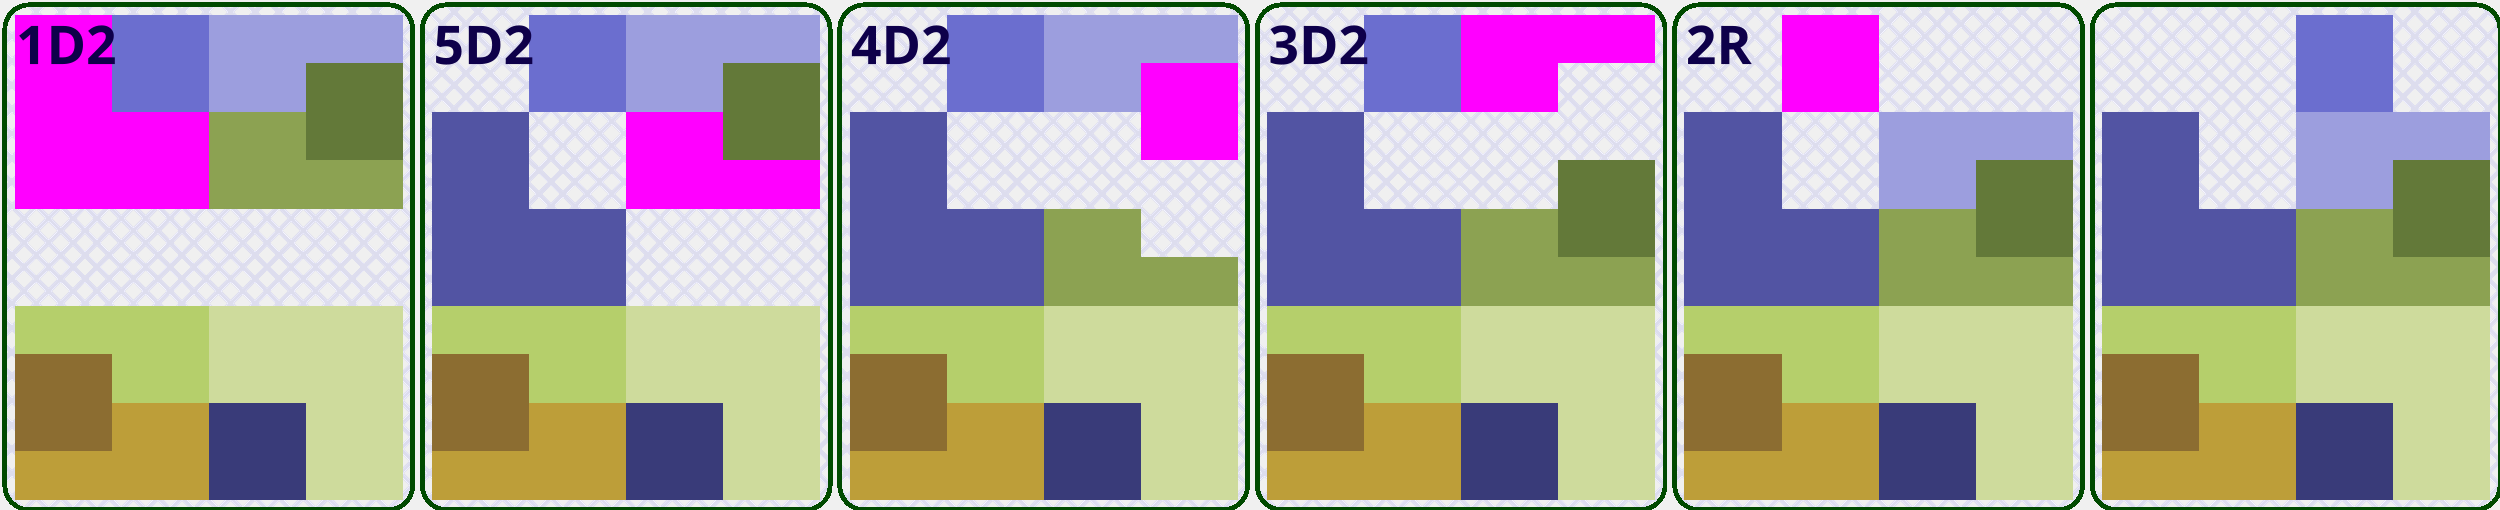
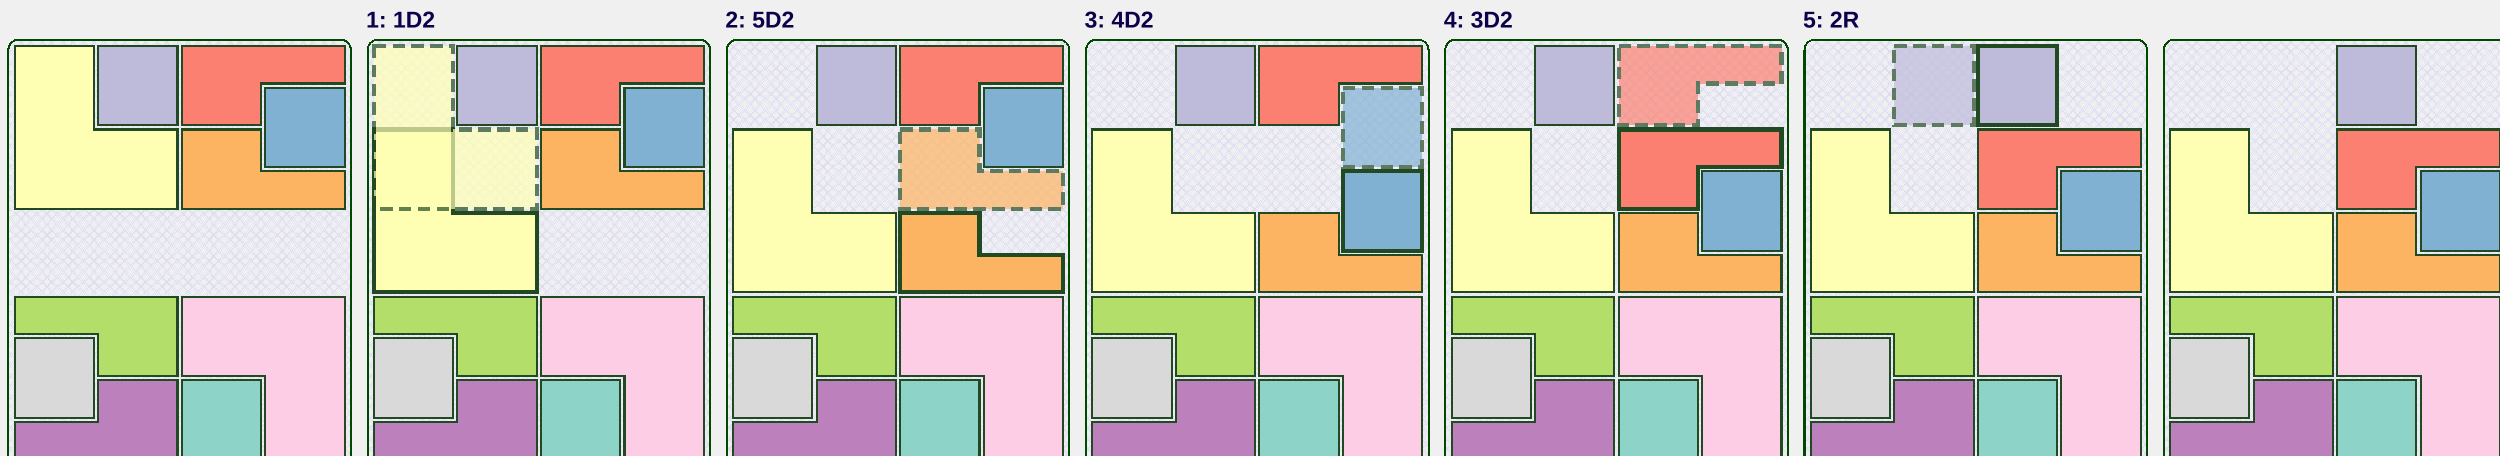
<svg xmlns="http://www.w3.org/2000/svg" shape-rendering="crispEdges">
  <defs>
    <pattern id="crosshatch" patternUnits="userSpaceOnUse" x="0" y="0" width="5" height="5">
      <g style="fill:none; stroke:#dde; stroke-width:1">
        <path d="M0,0 l5,5" />
        <path d="M5,0 l-5,5" />
      </g>
    </pattern>
  </defs>
  <style>
/*  */
-  .move_text { font-size:11px; font-family:Verdana; fill:#0e004a; font-weight:bold; } 
- .frame { fill: url(#crosshatch) #fff; stroke:#004a00; stroke-width:1; stroke-linecap:square; stroke-linejoin:round; }.text_bg { fill:white; opacity:0.4; rx:3; ry:3; }
+  .move_text { font-size:11px; font-family:Arial; fill:#0e004a; font-weight:bold; } 
+ .frame { fill: url(#crosshatch) #fff; stroke:#004a00; stroke-width:1; stroke-linecap:square; stroke-linejoin:round; } 
+ .text_bg { fill:white; opacity:0.4; rx:3; ry:3; } 
+ .piece { stroke:#224a22; stroke-width:1;  } 
+ .piece_ghost { stroke:#224a22; stroke-width:2; stroke-dasharray:6,3; opacity:0.7; } 
+ .piece_selected { stroke:#224a22; stroke-width:2; } 
+ 
/*  */'n</style>
  <g transform="translate(0,0)">
-     <rect rx="5" ry="5" x="1" y="1" width="84" height="104" class="frame" />
-     <g transform="translate(3,3)">
-       <path d="M0 0 20 0 20 10 0 10 z M0 10 20 10 20 20 0 20 z " fill="#393b79" transform="translate(40,80)" />
-       <path d="M0 0 20 0 20 10 0 10 z M0 10 20 10 20 20 0 20 z M0 20 20 20 20 30 0 30 z M20 20 40 20 40 30 20 30 z M0 30 20 30 20 40 0 40 z M20 30 40 30 40 40 20 40 z " fill="#f0f" transform="translate(0,0)" />
-       <path d="M0 0 20 0 20 10 0 10 z M0 10 20 10 20 20 0 20 z " fill="#6b6ecf" transform="translate(20,0)" />
-       <path d="M0 0 20 0 20 10 0 10 z M20 0 40 0 40 10 20 10 z M0 10 20 10 20 20 0 20 z " fill="#9c9ede" transform="translate(40,0)" />
-       <path d="M0 0 20 0 20 10 0 10 z M0 10 20 10 20 20 0 20 z " fill="#637939" transform="translate(60,10)" />
-       <path d="M0 0 20 0 20 10 0 10 z M0 10 20 10 20 20 0 20 z M20 10 40 10 40 20 20 20 z " fill="#8ca252" transform="translate(40,20)" />
-       <path d="M0 0 20 0 20 10 0 10 z M20 0 40 0 40 10 20 10 z M20 10 40 10 40 20 20 20 z " fill="#b5cf6b" transform="translate(0,60)" />
-       <path d="M0 0 20 0 20 10 0 10 z M20 0 40 0 40 10 20 10 z M0 10 20 10 20 20 0 20 z M20 10 40 10 40 20 20 20 z M20 20 40 20 40 30 20 30 z M20 30 40 30 40 40 20 40 z " fill="#cedb9c" transform="translate(40,60)" />
-       <path d="M0 0 20 0 20 10 0 10 z M0 10 20 10 20 20 0 20 z " fill="#8c6d31" transform="translate(0,70)" />
-       <path d="M20 0 40 0 40 10 20 10 z M0 10 20 10 20 20 0 20 z M20 10 40 10 40 20 20 20 z " fill="#bd9e39" transform="translate(0,80)" />
+     <rect rx="5" ry="5" x="4" y="19" width="164" height="204" class="frame" />
+     <g transform="translate(6,21)">
+       <path d="M1 1 39 1 39 39 1 39 z " fill="#8dd3c7" class="piece" transform="translate(80,160)" />
+       <path d="M1 1 39 1 39 41 79 41 79 79 1 79 z " fill="#ffffb3" class="piece" transform="translate(0,0)" />
+       <path d="M1 1 39 1 39 39 1 39 z " fill="#bebada" class="piece" transform="translate(40,0)" />
+       <path d="M1 1 79 1 79 19 39 19 39 39 1 39 z " fill="#fb8072" class="piece" transform="translate(80,0)" />
+       <path d="M1 1 39 1 39 39 1 39 z " fill="#80b1d3" class="piece" transform="translate(120,20)" />
+       <path d="M1 1 39 1 39 21 79 21 79 39 1 39 z " fill="#fdb462" class="piece" transform="translate(80,40)" />
+       <path d="M1 1 79 1 79 39 41 39 41 19 1 19 z " fill="#b3de69" class="piece" transform="translate(0,120)" />
+       <path d="M1 1 79 1 79 79 41 79 41 39 1 39 z " fill="#fccde5" class="piece" transform="translate(80,120)" />
+       <path d="M1 1 39 1 39 39 1 39 z " fill="#d9d9d9" class="piece" transform="translate(0,140)" />
+       <path d="M1 21 41 21 41 1 79 1 79 39 1 39 z " fill="#bc80bd" class="piece" transform="translate(0,160)" />
    </g>
-     <text dy="1.2em" dx="0.3em" class="move_text"> 1D2</text>
-   </g>
-   <g transform="translate(86,0)">
-     <rect rx="5" ry="5" x="1" y="1" width="84" height="104" class="frame" />
-     <g transform="translate(3,3)">
-       <path d="M0 0 20 0 20 10 0 10 z M0 10 20 10 20 20 0 20 z " fill="#393b79" transform="translate(40,80)" />
-       <path d="M0 0 20 0 20 10 0 10 z M0 10 20 10 20 20 0 20 z M0 20 20 20 20 30 0 30 z M20 20 40 20 40 30 20 30 z M0 30 20 30 20 40 0 40 z M20 30 40 30 40 40 20 40 z " fill="#5254a3" transform="translate(0,20)" />
-       <path d="M0 0 20 0 20 10 0 10 z M0 10 20 10 20 20 0 20 z " fill="#6b6ecf" transform="translate(20,0)" />
-       <path d="M0 0 20 0 20 10 0 10 z M20 0 40 0 40 10 20 10 z M0 10 20 10 20 20 0 20 z " fill="#9c9ede" transform="translate(40,0)" />
-       <path d="M0 0 20 0 20 10 0 10 z M0 10 20 10 20 20 0 20 z " fill="#637939" transform="translate(60,10)" />
-       <path d="M0 0 20 0 20 10 0 10 z M0 10 20 10 20 20 0 20 z M20 10 40 10 40 20 20 20 z " fill="#f0f" transform="translate(40,20)" />
-       <path d="M0 0 20 0 20 10 0 10 z M20 0 40 0 40 10 20 10 z M20 10 40 10 40 20 20 20 z " fill="#b5cf6b" transform="translate(0,60)" />
-       <path d="M0 0 20 0 20 10 0 10 z M20 0 40 0 40 10 20 10 z M0 10 20 10 20 20 0 20 z M20 10 40 10 40 20 20 20 z M20 20 40 20 40 30 20 30 z M20 30 40 30 40 40 20 40 z " fill="#cedb9c" transform="translate(40,60)" />
-       <path d="M0 0 20 0 20 10 0 10 z M0 10 20 10 20 20 0 20 z " fill="#8c6d31" transform="translate(0,70)" />
-       <path d="M20 0 40 0 40 10 20 10 z M0 10 20 10 20 20 0 20 z M20 10 40 10 40 20 20 20 z " fill="#bd9e39" transform="translate(0,80)" />
-     </g>
-     <text dy="1.2em" dx="0.3em" class="move_text"> 5D2</text>
  </g>
  <g transform="translate(172,0)">
-     <rect rx="5" ry="5" x="1" y="1" width="84" height="104" class="frame" />
-     <g transform="translate(3,3)">
-       <path d="M0 0 20 0 20 10 0 10 z M0 10 20 10 20 20 0 20 z " fill="#393b79" transform="translate(40,80)" />
-       <path d="M0 0 20 0 20 10 0 10 z M0 10 20 10 20 20 0 20 z M0 20 20 20 20 30 0 30 z M20 20 40 20 40 30 20 30 z M0 30 20 30 20 40 0 40 z M20 30 40 30 40 40 20 40 z " fill="#5254a3" transform="translate(0,20)" />
-       <path d="M0 0 20 0 20 10 0 10 z M0 10 20 10 20 20 0 20 z " fill="#6b6ecf" transform="translate(20,0)" />
-       <path d="M0 0 20 0 20 10 0 10 z M20 0 40 0 40 10 20 10 z M0 10 20 10 20 20 0 20 z " fill="#9c9ede" transform="translate(40,0)" />
-       <path d="M0 0 20 0 20 10 0 10 z M0 10 20 10 20 20 0 20 z " fill="#f0f" transform="translate(60,10)" />
-       <path d="M0 0 20 0 20 10 0 10 z M0 10 20 10 20 20 0 20 z M20 10 40 10 40 20 20 20 z " fill="#8ca252" transform="translate(40,40)" />
-       <path d="M0 0 20 0 20 10 0 10 z M20 0 40 0 40 10 20 10 z M20 10 40 10 40 20 20 20 z " fill="#b5cf6b" transform="translate(0,60)" />
-       <path d="M0 0 20 0 20 10 0 10 z M20 0 40 0 40 10 20 10 z M0 10 20 10 20 20 0 20 z M20 10 40 10 40 20 20 20 z M20 20 40 20 40 30 20 30 z M20 30 40 30 40 40 20 40 z " fill="#cedb9c" transform="translate(40,60)" />
-       <path d="M0 0 20 0 20 10 0 10 z M0 10 20 10 20 20 0 20 z " fill="#8c6d31" transform="translate(0,70)" />
-       <path d="M20 0 40 0 40 10 20 10 z M0 10 20 10 20 20 0 20 z M20 10 40 10 40 20 20 20 z " fill="#bd9e39" transform="translate(0,80)" />
+     <rect rx="5" ry="5" x="4" y="19" width="164" height="204" class="frame" />
+     <g transform="translate(6,21)">
+       <path d="M1 1 39 1 39 39 1 39 z " fill="#8dd3c7" class="piece" transform="translate(80,160)" />
+       <path d="M1 1 39 1 39 39 1 39 z " fill="#bebada" class="piece" transform="translate(40,0)" />
+       <path d="M1 1 79 1 79 19 39 19 39 39 1 39 z " fill="#fb8072" class="piece" transform="translate(80,0)" />
+       <path d="M1 1 39 1 39 39 1 39 z " fill="#80b1d3" class="piece" transform="translate(120,20)" />
+       <path d="M1 1 39 1 39 21 79 21 79 39 1 39 z " fill="#fdb462" class="piece" transform="translate(80,40)" />
+       <path d="M1 1 79 1 79 39 41 39 41 19 1 19 z " fill="#b3de69" class="piece" transform="translate(0,120)" />
+       <path d="M1 1 79 1 79 79 41 79 41 39 1 39 z " fill="#fccde5" class="piece" transform="translate(80,120)" />
+       <path d="M1 1 39 1 39 39 1 39 z " fill="#d9d9d9" class="piece" transform="translate(0,140)" />
+       <path d="M1 21 41 21 41 1 79 1 79 39 1 39 z " fill="#bc80bd" class="piece" transform="translate(0,160)" />
+       <path d="M1 1 39 1 39 41 79 41 79 79 1 79 z " fill="#ffffb3" class="piece_selected" transform="translate(0,40)" />
+       <path d="M1 1 39 1 39 41 79 41 79 79 1 79 z " fill="#ffffb3" class="piece_ghost" transform="translate(0,0)" />
    </g>
-     <text dy="1.2em" dx="0.3em" class="move_text"> 4D2</text>
-   </g>
-   <g transform="translate(258,0)">
-     <rect rx="5" ry="5" x="1" y="1" width="84" height="104" class="frame" />
-     <g transform="translate(3,3)">
-       <path d="M0 0 20 0 20 10 0 10 z M0 10 20 10 20 20 0 20 z " fill="#393b79" transform="translate(40,80)" />
-       <path d="M0 0 20 0 20 10 0 10 z M0 10 20 10 20 20 0 20 z M0 20 20 20 20 30 0 30 z M20 20 40 20 40 30 20 30 z M0 30 20 30 20 40 0 40 z M20 30 40 30 40 40 20 40 z " fill="#5254a3" transform="translate(0,20)" />
-       <path d="M0 0 20 0 20 10 0 10 z M0 10 20 10 20 20 0 20 z " fill="#6b6ecf" transform="translate(20,0)" />
-       <path d="M0 0 20 0 20 10 0 10 z M20 0 40 0 40 10 20 10 z M0 10 20 10 20 20 0 20 z " fill="#f0f" transform="translate(40,0)" />
-       <path d="M0 0 20 0 20 10 0 10 z M0 10 20 10 20 20 0 20 z " fill="#637939" transform="translate(60,30)" />
-       <path d="M0 0 20 0 20 10 0 10 z M0 10 20 10 20 20 0 20 z M20 10 40 10 40 20 20 20 z " fill="#8ca252" transform="translate(40,40)" />
-       <path d="M0 0 20 0 20 10 0 10 z M20 0 40 0 40 10 20 10 z M20 10 40 10 40 20 20 20 z " fill="#b5cf6b" transform="translate(0,60)" />
-       <path d="M0 0 20 0 20 10 0 10 z M20 0 40 0 40 10 20 10 z M0 10 20 10 20 20 0 20 z M20 10 40 10 40 20 20 20 z M20 20 40 20 40 30 20 30 z M20 30 40 30 40 40 20 40 z " fill="#cedb9c" transform="translate(40,60)" />
-       <path d="M0 0 20 0 20 10 0 10 z M0 10 20 10 20 20 0 20 z " fill="#8c6d31" transform="translate(0,70)" />
-       <path d="M20 0 40 0 40 10 20 10 z M0 10 20 10 20 20 0 20 z M20 10 40 10 40 20 20 20 z " fill="#bd9e39" transform="translate(0,80)" />
-     </g>
-     <text dy="1.2em" dx="0.3em" class="move_text"> 3D2</text>
+     <text dy="1.2em" dx="0.3em" class="move_text"> 1: 1D2</text>
  </g>
  <g transform="translate(344,0)">
-     <rect rx="5" ry="5" x="1" y="1" width="84" height="104" class="frame" />
-     <g transform="translate(3,3)">
-       <path d="M0 0 20 0 20 10 0 10 z M0 10 20 10 20 20 0 20 z " fill="#393b79" transform="translate(40,80)" />
-       <path d="M0 0 20 0 20 10 0 10 z M0 10 20 10 20 20 0 20 z M0 20 20 20 20 30 0 30 z M20 20 40 20 40 30 20 30 z M0 30 20 30 20 40 0 40 z M20 30 40 30 40 40 20 40 z " fill="#5254a3" transform="translate(0,20)" />
-       <path d="M0 0 20 0 20 10 0 10 z M0 10 20 10 20 20 0 20 z " fill="#f0f" transform="translate(20,0)" />
-       <path d="M0 0 20 0 20 10 0 10 z M20 0 40 0 40 10 20 10 z M0 10 20 10 20 20 0 20 z " fill="#9c9ede" transform="translate(40,20)" />
-       <path d="M0 0 20 0 20 10 0 10 z M0 10 20 10 20 20 0 20 z " fill="#637939" transform="translate(60,30)" />
-       <path d="M0 0 20 0 20 10 0 10 z M0 10 20 10 20 20 0 20 z M20 10 40 10 40 20 20 20 z " fill="#8ca252" transform="translate(40,40)" />
-       <path d="M0 0 20 0 20 10 0 10 z M20 0 40 0 40 10 20 10 z M20 10 40 10 40 20 20 20 z " fill="#b5cf6b" transform="translate(0,60)" />
-       <path d="M0 0 20 0 20 10 0 10 z M20 0 40 0 40 10 20 10 z M0 10 20 10 20 20 0 20 z M20 10 40 10 40 20 20 20 z M20 20 40 20 40 30 20 30 z M20 30 40 30 40 40 20 40 z " fill="#cedb9c" transform="translate(40,60)" />
-       <path d="M0 0 20 0 20 10 0 10 z M0 10 20 10 20 20 0 20 z " fill="#8c6d31" transform="translate(0,70)" />
-       <path d="M20 0 40 0 40 10 20 10 z M0 10 20 10 20 20 0 20 z M20 10 40 10 40 20 20 20 z " fill="#bd9e39" transform="translate(0,80)" />
+     <rect rx="5" ry="5" x="4" y="19" width="164" height="204" class="frame" />
+     <g transform="translate(6,21)">
+       <path d="M1 1 39 1 39 39 1 39 z " fill="#8dd3c7" class="piece" transform="translate(80,160)" />
+       <path d="M1 1 39 1 39 41 79 41 79 79 1 79 z " fill="#ffffb3" class="piece" transform="translate(0,40)" />
+       <path d="M1 1 39 1 39 39 1 39 z " fill="#bebada" class="piece" transform="translate(40,0)" />
+       <path d="M1 1 79 1 79 19 39 19 39 39 1 39 z " fill="#fb8072" class="piece" transform="translate(80,0)" />
+       <path d="M1 1 39 1 39 39 1 39 z " fill="#80b1d3" class="piece" transform="translate(120,20)" />
+       <path d="M1 1 79 1 79 39 41 39 41 19 1 19 z " fill="#b3de69" class="piece" transform="translate(0,120)" />
+       <path d="M1 1 79 1 79 79 41 79 41 39 1 39 z " fill="#fccde5" class="piece" transform="translate(80,120)" />
+       <path d="M1 1 39 1 39 39 1 39 z " fill="#d9d9d9" class="piece" transform="translate(0,140)" />
+       <path d="M1 21 41 21 41 1 79 1 79 39 1 39 z " fill="#bc80bd" class="piece" transform="translate(0,160)" />
+       <path d="M1 1 39 1 39 21 79 21 79 39 1 39 z " fill="#fdb462" class="piece_selected" transform="translate(80,80)" />
+       <path d="M1 1 39 1 39 21 79 21 79 39 1 39 z " fill="#fdb462" class="piece_ghost" transform="translate(80,40)" />
    </g>
-     <text dy="1.2em" dx="0.3em" class="move_text"> 2R</text>
+     <text dy="1.2em" dx="0.3em" class="move_text"> 2: 5D2</text>
  </g>
-   <g transform="translate(430,0)">
-     <rect rx="5" ry="5" x="1" y="1" width="84" height="104" class="frame" />
-     <g transform="translate(3,3)">
-       <path d="M0 0 20 0 20 10 0 10 z M0 10 20 10 20 20 0 20 z " fill="#393b79" transform="translate(40,80)" />
-       <path d="M0 0 20 0 20 10 0 10 z M0 10 20 10 20 20 0 20 z M0 20 20 20 20 30 0 30 z M20 20 40 20 40 30 20 30 z M0 30 20 30 20 40 0 40 z M20 30 40 30 40 40 20 40 z " fill="#5254a3" transform="translate(0,20)" />
-       <path d="M0 0 20 0 20 10 0 10 z M0 10 20 10 20 20 0 20 z " fill="#6b6ecf" transform="translate(40,0)" />
-       <path d="M0 0 20 0 20 10 0 10 z M20 0 40 0 40 10 20 10 z M0 10 20 10 20 20 0 20 z " fill="#9c9ede" transform="translate(40,20)" />
-       <path d="M0 0 20 0 20 10 0 10 z M0 10 20 10 20 20 0 20 z " fill="#637939" transform="translate(60,30)" />
-       <path d="M0 0 20 0 20 10 0 10 z M0 10 20 10 20 20 0 20 z M20 10 40 10 40 20 20 20 z " fill="#8ca252" transform="translate(40,40)" />
-       <path d="M0 0 20 0 20 10 0 10 z M20 0 40 0 40 10 20 10 z M20 10 40 10 40 20 20 20 z " fill="#b5cf6b" transform="translate(0,60)" />
-       <path d="M0 0 20 0 20 10 0 10 z M20 0 40 0 40 10 20 10 z M0 10 20 10 20 20 0 20 z M20 10 40 10 40 20 20 20 z M20 20 40 20 40 30 20 30 z M20 30 40 30 40 40 20 40 z " fill="#cedb9c" transform="translate(40,60)" />
-       <path d="M0 0 20 0 20 10 0 10 z M0 10 20 10 20 20 0 20 z " fill="#8c6d31" transform="translate(0,70)" />
-       <path d="M20 0 40 0 40 10 20 10 z M0 10 20 10 20 20 0 20 z M20 10 40 10 40 20 20 20 z " fill="#bd9e39" transform="translate(0,80)" />
+   <g transform="translate(516,0)">
+     <rect rx="5" ry="5" x="4" y="19" width="164" height="204" class="frame" />
+     <g transform="translate(6,21)">
+       <path d="M1 1 39 1 39 39 1 39 z " fill="#8dd3c7" class="piece" transform="translate(80,160)" />
+       <path d="M1 1 39 1 39 41 79 41 79 79 1 79 z " fill="#ffffb3" class="piece" transform="translate(0,40)" />
+       <path d="M1 1 39 1 39 39 1 39 z " fill="#bebada" class="piece" transform="translate(40,0)" />
+       <path d="M1 1 79 1 79 19 39 19 39 39 1 39 z " fill="#fb8072" class="piece" transform="translate(80,0)" />
+       <path d="M1 1 39 1 39 21 79 21 79 39 1 39 z " fill="#fdb462" class="piece" transform="translate(80,80)" />
+       <path d="M1 1 79 1 79 39 41 39 41 19 1 19 z " fill="#b3de69" class="piece" transform="translate(0,120)" />
+       <path d="M1 1 79 1 79 79 41 79 41 39 1 39 z " fill="#fccde5" class="piece" transform="translate(80,120)" />
+       <path d="M1 1 39 1 39 39 1 39 z " fill="#d9d9d9" class="piece" transform="translate(0,140)" />
+       <path d="M1 21 41 21 41 1 79 1 79 39 1 39 z " fill="#bc80bd" class="piece" transform="translate(0,160)" />
+       <path d="M1 1 39 1 39 39 1 39 z " fill="#80b1d3" class="piece_selected" transform="translate(120,60)" />
+       <path d="M1 1 39 1 39 39 1 39 z " fill="#80b1d3" class="piece_ghost" transform="translate(120,20)" />
+     </g>
+     <text dy="1.2em" dx="0.3em" class="move_text"> 3: 4D2</text>
+   </g>
+   <g transform="translate(688,0)">
+     <rect rx="5" ry="5" x="4" y="19" width="164" height="204" class="frame" />
+     <g transform="translate(6,21)">
+       <path d="M1 1 39 1 39 39 1 39 z " fill="#8dd3c7" class="piece" transform="translate(80,160)" />
+       <path d="M1 1 39 1 39 41 79 41 79 79 1 79 z " fill="#ffffb3" class="piece" transform="translate(0,40)" />
+       <path d="M1 1 39 1 39 39 1 39 z " fill="#bebada" class="piece" transform="translate(40,0)" />
+       <path d="M1 1 39 1 39 39 1 39 z " fill="#80b1d3" class="piece" transform="translate(120,60)" />
+       <path d="M1 1 39 1 39 21 79 21 79 39 1 39 z " fill="#fdb462" class="piece" transform="translate(80,80)" />
+       <path d="M1 1 79 1 79 39 41 39 41 19 1 19 z " fill="#b3de69" class="piece" transform="translate(0,120)" />
+       <path d="M1 1 79 1 79 79 41 79 41 39 1 39 z " fill="#fccde5" class="piece" transform="translate(80,120)" />
+       <path d="M1 1 39 1 39 39 1 39 z " fill="#d9d9d9" class="piece" transform="translate(0,140)" />
+       <path d="M1 21 41 21 41 1 79 1 79 39 1 39 z " fill="#bc80bd" class="piece" transform="translate(0,160)" />
+       <path d="M1 1 79 1 79 19 39 19 39 39 1 39 z " fill="#fb8072" class="piece_selected" transform="translate(80,40)" />
+       <path d="M1 1 79 1 79 19 39 19 39 39 1 39 z " fill="#fb8072" class="piece_ghost" transform="translate(80,0)" />
+     </g>
+     <text dy="1.2em" dx="0.3em" class="move_text"> 4: 3D2</text>
+   </g>
+   <g transform="translate(860,0)">
+     <rect rx="5" ry="5" x="4" y="19" width="164" height="204" class="frame" />
+     <g transform="translate(6,21)">
+       <path d="M1 1 39 1 39 39 1 39 z " fill="#8dd3c7" class="piece" transform="translate(80,160)" />
+       <path d="M1 1 39 1 39 41 79 41 79 79 1 79 z " fill="#ffffb3" class="piece" transform="translate(0,40)" />
+       <path d="M1 1 79 1 79 19 39 19 39 39 1 39 z " fill="#fb8072" class="piece" transform="translate(80,40)" />
+       <path d="M1 1 39 1 39 39 1 39 z " fill="#80b1d3" class="piece" transform="translate(120,60)" />
+       <path d="M1 1 39 1 39 21 79 21 79 39 1 39 z " fill="#fdb462" class="piece" transform="translate(80,80)" />
+       <path d="M1 1 79 1 79 39 41 39 41 19 1 19 z " fill="#b3de69" class="piece" transform="translate(0,120)" />
+       <path d="M1 1 79 1 79 79 41 79 41 39 1 39 z " fill="#fccde5" class="piece" transform="translate(80,120)" />
+       <path d="M1 1 39 1 39 39 1 39 z " fill="#d9d9d9" class="piece" transform="translate(0,140)" />
+       <path d="M1 21 41 21 41 1 79 1 79 39 1 39 z " fill="#bc80bd" class="piece" transform="translate(0,160)" />
+       <path d="M1 1 39 1 39 39 1 39 z " fill="#bebada" class="piece_selected" transform="translate(80,0)" />
+       <path d="M1 1 39 1 39 39 1 39 z " fill="#bebada" class="piece_ghost" transform="translate(40,0)" />
+     </g>
+     <text dy="1.2em" dx="0.3em" class="move_text"> 5: 2R</text>
+   </g>
+   <g transform="translate(1032,0)">
+     <rect rx="5" ry="5" x="4" y="19" width="164" height="204" class="frame" />
+     <g transform="translate(6,21)">
+       <path d="M1 1 39 1 39 39 1 39 z " fill="#8dd3c7" class="piece" transform="translate(80,160)" />
+       <path d="M1 1 39 1 39 41 79 41 79 79 1 79 z " fill="#ffffb3" class="piece" transform="translate(0,40)" />
+       <path d="M1 1 39 1 39 39 1 39 z " fill="#bebada" class="piece" transform="translate(80,0)" />
+       <path d="M1 1 79 1 79 19 39 19 39 39 1 39 z " fill="#fb8072" class="piece" transform="translate(80,40)" />
+       <path d="M1 1 39 1 39 39 1 39 z " fill="#80b1d3" class="piece" transform="translate(120,60)" />
+       <path d="M1 1 39 1 39 21 79 21 79 39 1 39 z " fill="#fdb462" class="piece" transform="translate(80,80)" />
+       <path d="M1 1 79 1 79 39 41 39 41 19 1 19 z " fill="#b3de69" class="piece" transform="translate(0,120)" />
+       <path d="M1 1 79 1 79 79 41 79 41 39 1 39 z " fill="#fccde5" class="piece" transform="translate(80,120)" />
+       <path d="M1 1 39 1 39 39 1 39 z " fill="#d9d9d9" class="piece" transform="translate(0,140)" />
+       <path d="M1 21 41 21 41 1 79 1 79 39 1 39 z " fill="#bc80bd" class="piece" transform="translate(0,160)" />
    </g>
  </g>
</svg>
